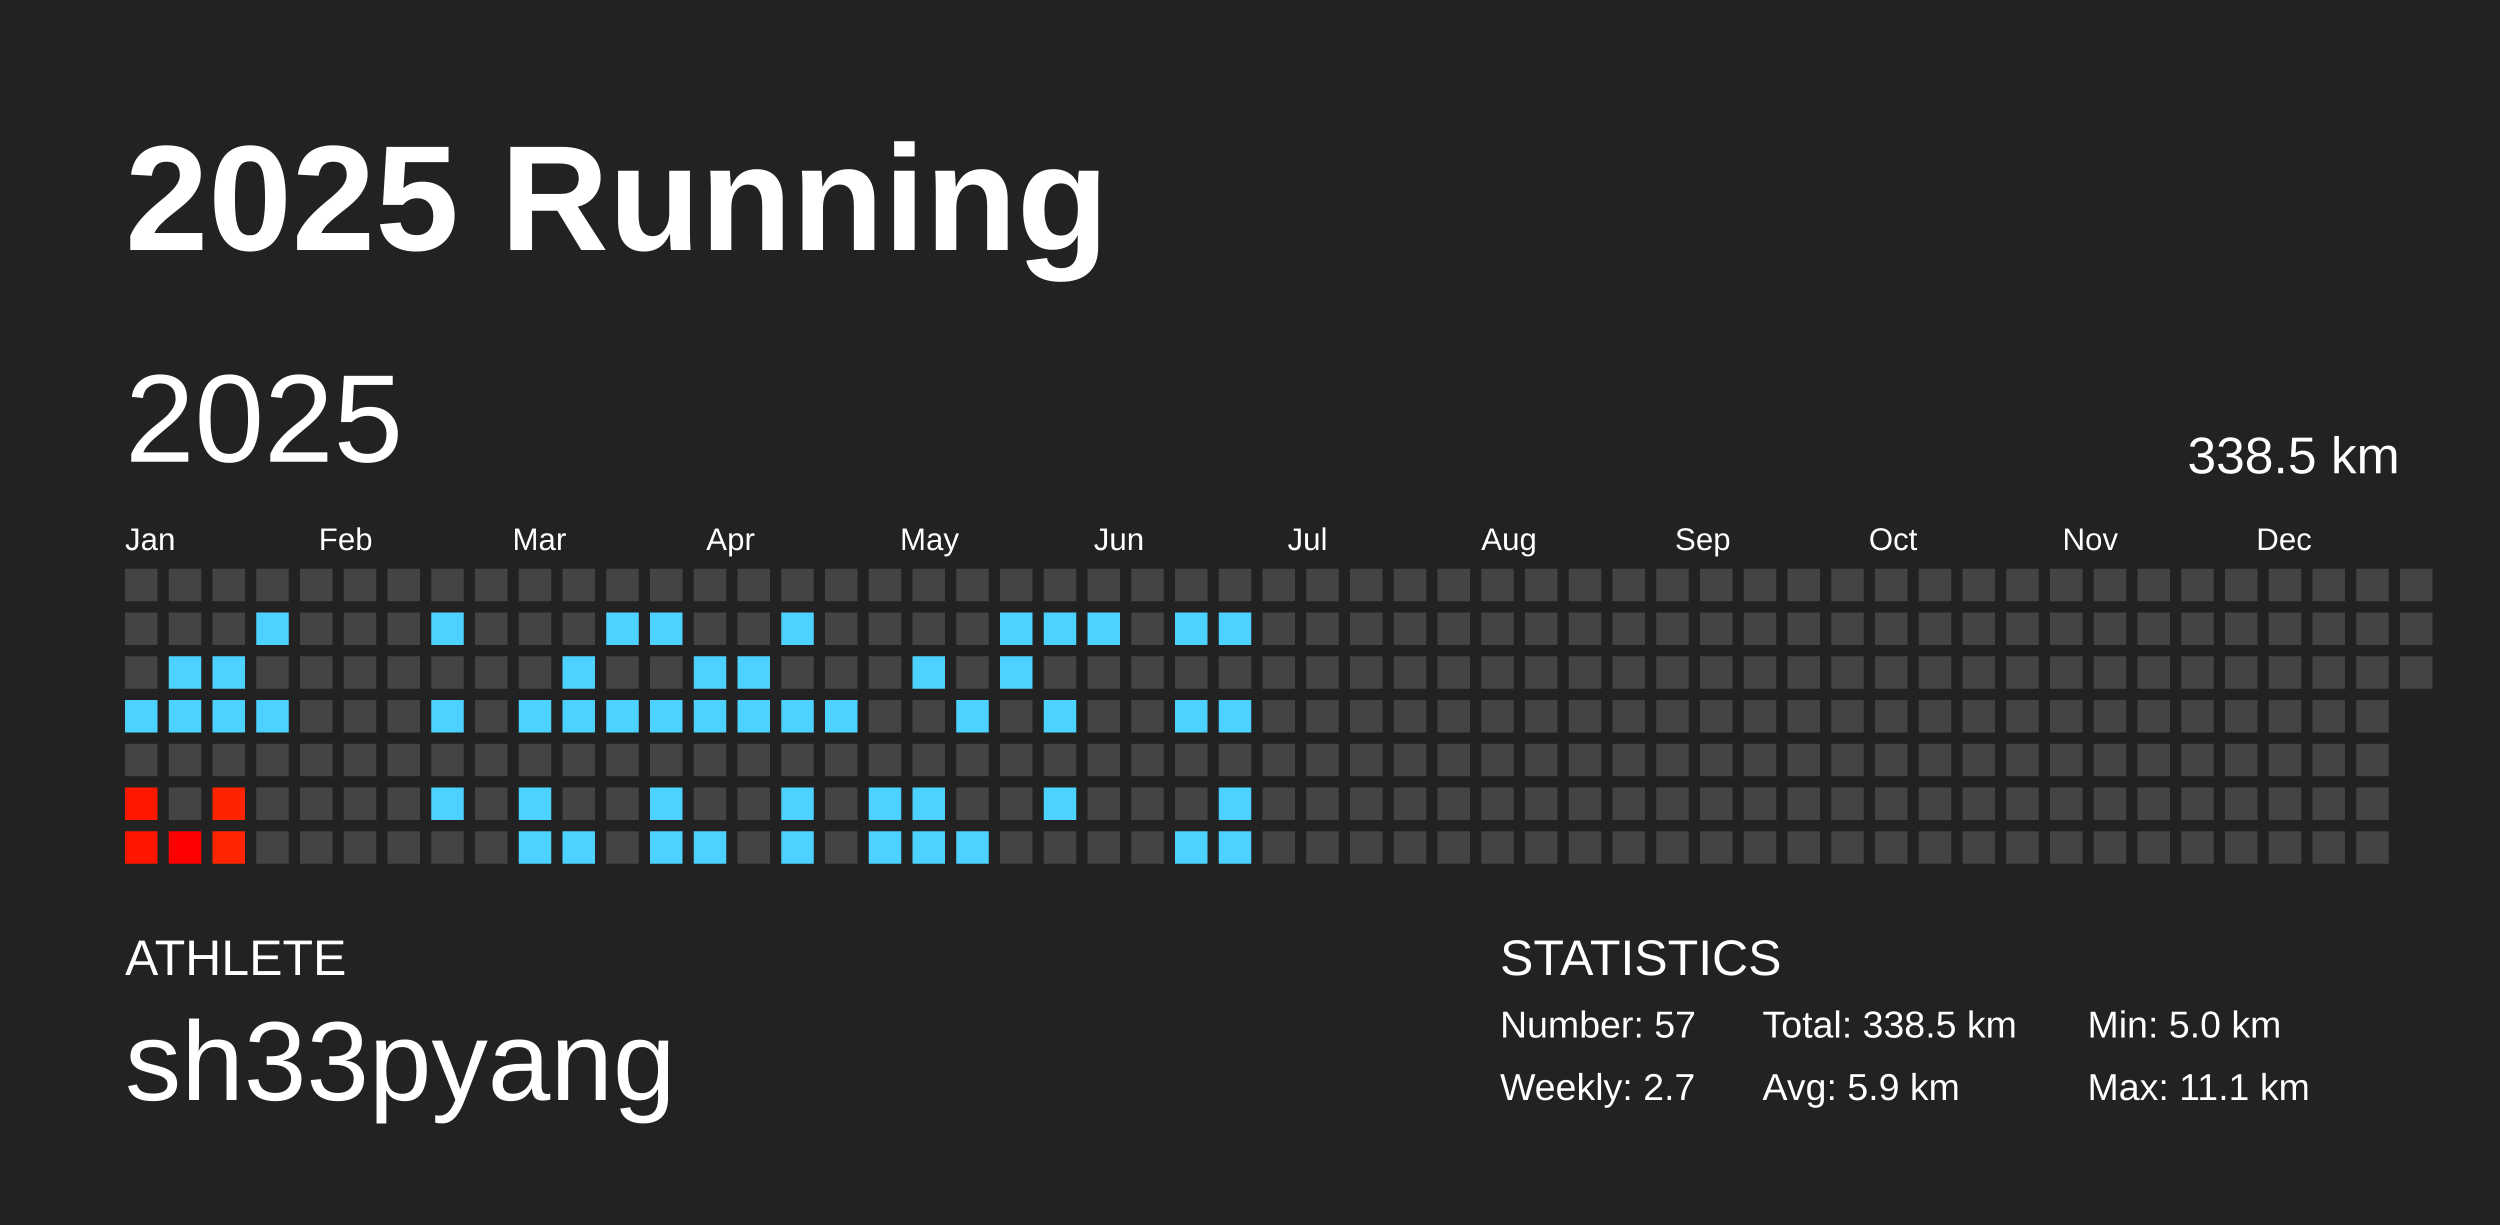
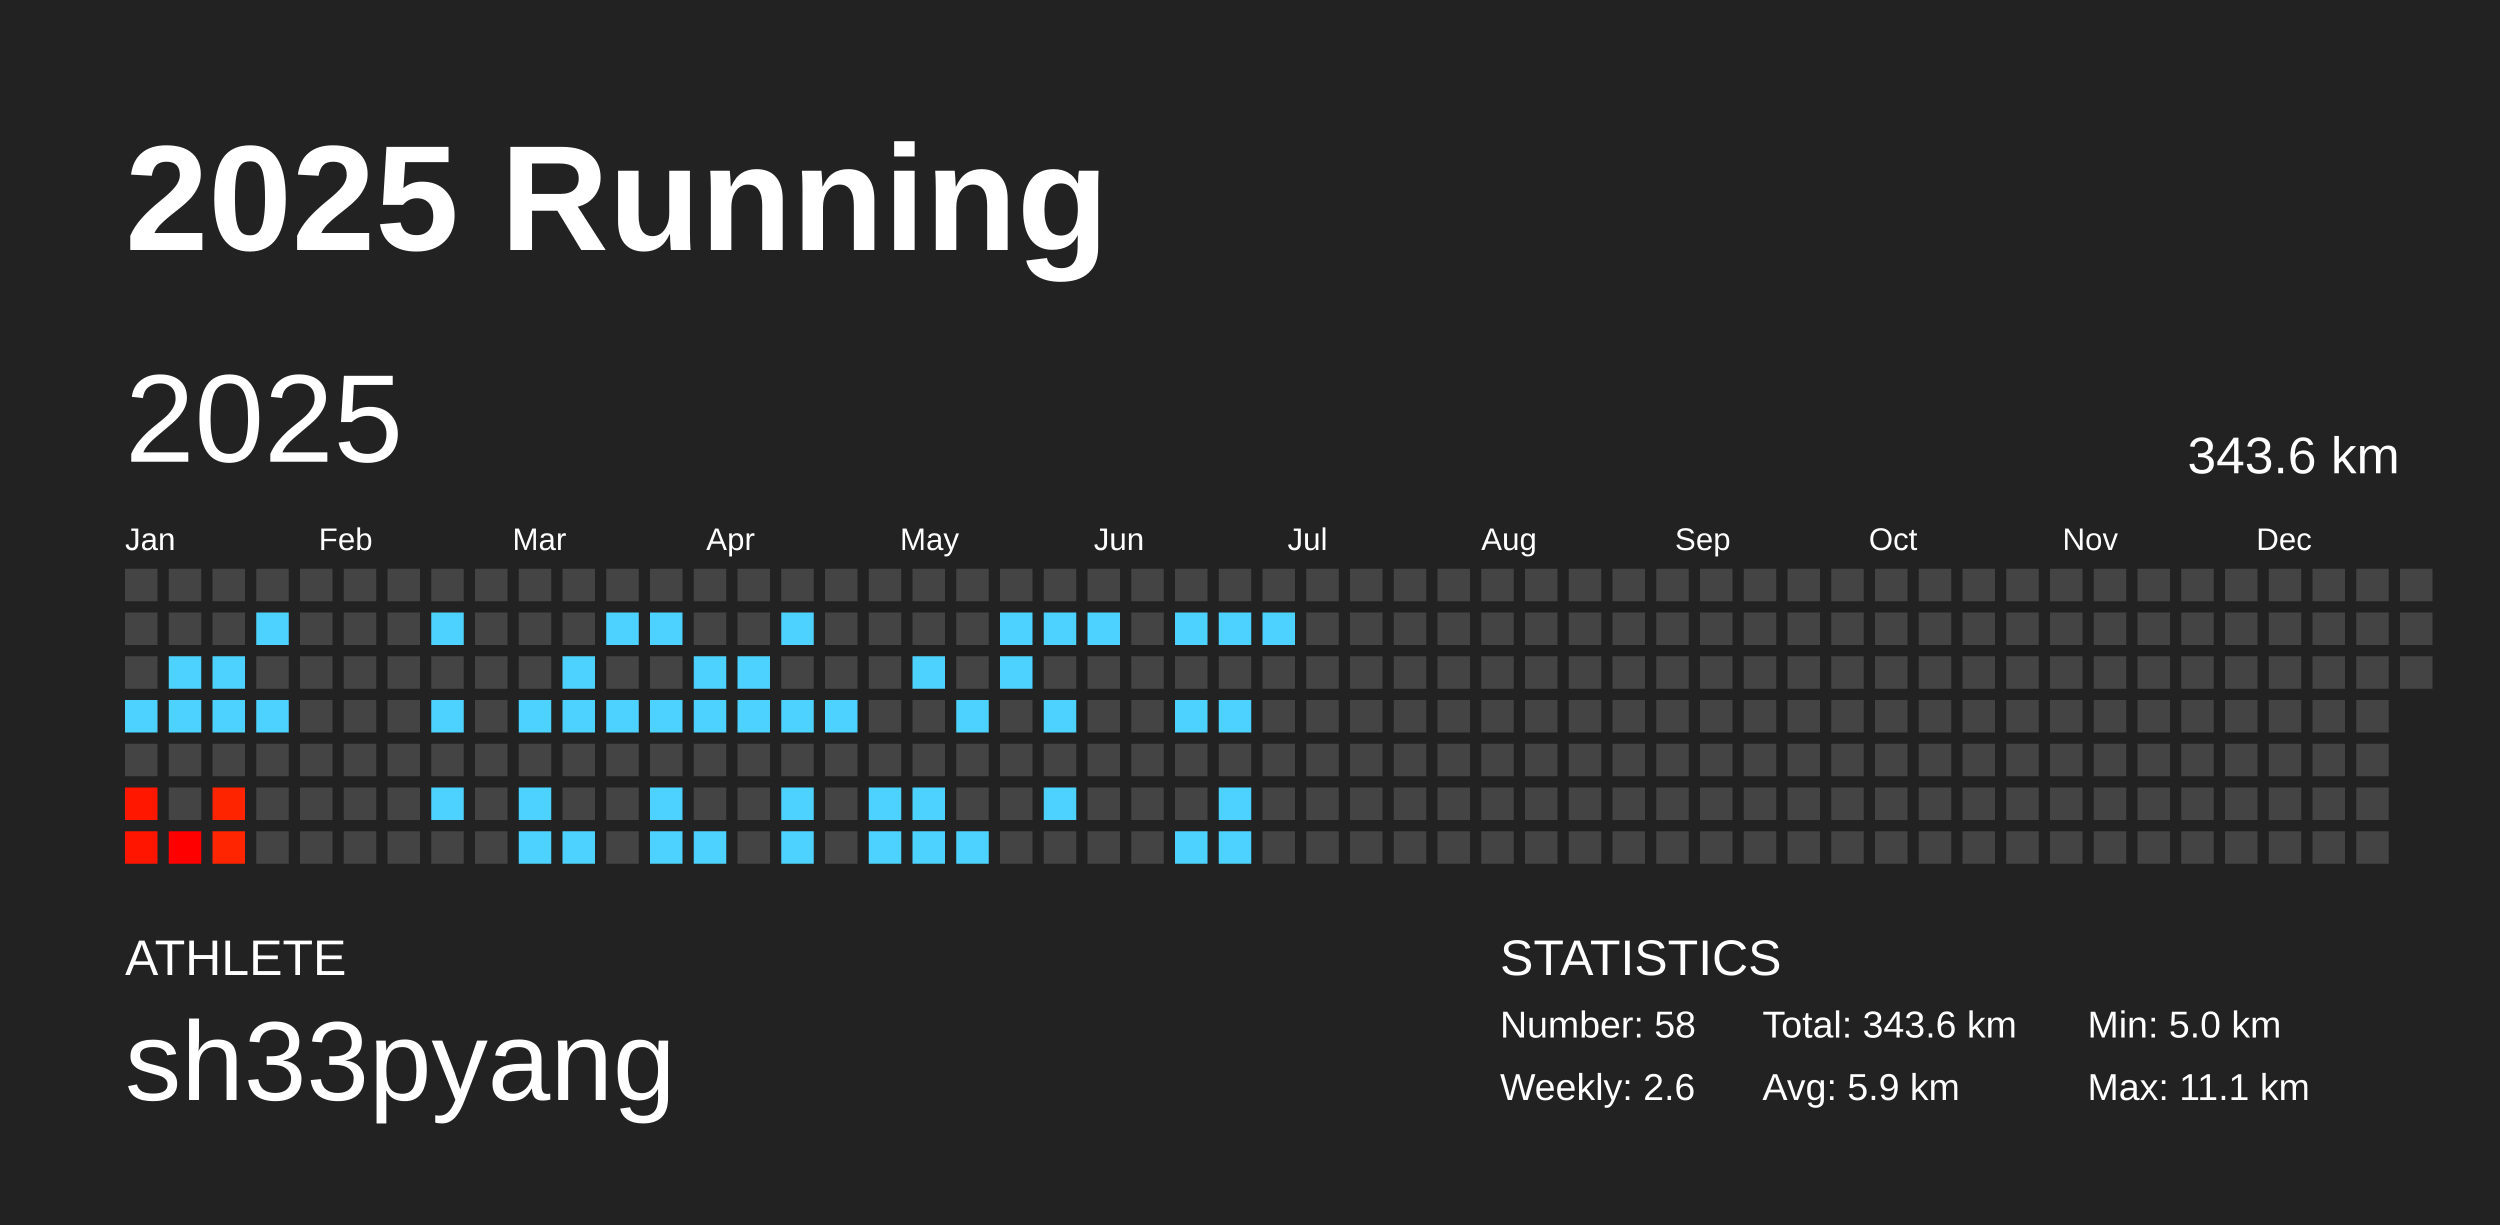
<svg xmlns="http://www.w3.org/2000/svg" baseProfile="full" height="98mm" version="1.1" viewBox="0,0,200,98" width="200mm">
  <defs />
  <rect fill="#222222" height="98" width="200" x="0" y="0" />
  <text fill="#FFFFFF" style="font-size:12px; font-family:Arial; font-weight:bold;" x="10" y="20">2025 Running</text>
  <text fill="#FFFFFF" style="font-size:4px; font-family:Arial" x="10" y="78">ATHLETE</text>
  <text fill="#FFFFFF" style="font-size:9px; font-family:Arial" x="10" y="88">sh33pyang</text>
  <text fill="#FFFFFF" style="font-size:4px; font-family:Arial" x="120" y="78">STATISTICS</text>
-   <text fill="#FFFFFF" style="font-size:3px; font-family:Arial" x="120" y="83">Number: 57</text>
-   <text fill="#FFFFFF" style="font-size:3px; font-family:Arial" x="120" y="88">Weekly: 2.7</text>
-   <text fill="#FFFFFF" style="font-size:3px; font-family:Arial" x="141" y="83">Total: 338.5 km</text>
+   <text fill="#FFFFFF" style="font-size:3px; font-family:Arial" x="120" y="83">Number: 58</text>
+   <text fill="#FFFFFF" style="font-size:3px; font-family:Arial" x="120" y="88">Weekly: 2.6</text>
+   <text fill="#FFFFFF" style="font-size:3px; font-family:Arial" x="141" y="83">Total: 343.6 km</text>
  <text fill="#FFFFFF" style="font-size:3px; font-family:Arial" x="141" y="88">Avg: 5.9 km</text>
  <text fill="#FFFFFF" style="font-size:3px; font-family:Arial" x="167" y="83">Min: 5.0 km</text>
  <text fill="#FFFFFF" style="font-size:3px; font-family:Arial" x="167" y="88">Max: 11.1 km</text>
  <text dominant-baseline="hanging" fill="#FFFFFF" style="font-size:10.0px; font-family:Arial;" x="10" y="30">2025</text>
-   <text dominant-baseline="hanging" fill="#FFFFFF" style="font-size:4.125px; font-family:Arial;" x="175" y="35">338.5 km</text>
+   <text dominant-baseline="hanging" fill="#FFFFFF" style="font-size:4.125px; font-family:Arial;" x="175" y="35">343.6 km</text>
  <text fill="#FFFFFF" style="font-size:2.5px; font-family:Arial" x="10.0" y="44">Jan</text>
  <text fill="#FFFFFF" style="font-size:2.5px; font-family:Arial" x="25.5" y="44">Feb</text>
  <text fill="#FFFFFF" style="font-size:2.5px; font-family:Arial" x="41.0" y="44">Mar</text>
  <text fill="#FFFFFF" style="font-size:2.5px; font-family:Arial" x="56.5" y="44">Apr</text>
  <text fill="#FFFFFF" style="font-size:2.5px; font-family:Arial" x="72.0" y="44">May</text>
  <text fill="#FFFFFF" style="font-size:2.5px; font-family:Arial" x="87.5" y="44">Jun</text>
  <text fill="#FFFFFF" style="font-size:2.5px; font-family:Arial" x="103.0" y="44">Jul</text>
  <text fill="#FFFFFF" style="font-size:2.5px; font-family:Arial" x="118.5" y="44">Aug</text>
  <text fill="#FFFFFF" style="font-size:2.5px; font-family:Arial" x="134.0" y="44">Sep</text>
  <text fill="#FFFFFF" style="font-size:2.5px; font-family:Arial" x="149.5" y="44">Oct</text>
  <text fill="#FFFFFF" style="font-size:2.5px; font-family:Arial" x="165.0" y="44">Nov</text>
  <text fill="#FFFFFF" style="font-size:2.5px; font-family:Arial" x="180.5" y="44">Dec</text>
  <rect fill="#444444" height="2.6" width="2.6" x="10.0" y="45.5" />
  <rect fill="#444444" height="2.6" width="2.6" x="10.0" y="49.0" />
  <rect fill="#444444" height="2.6" width="2.6" x="10.0" y="52.5" />
  <rect fill="#4dd2ff" height="2.6" width="2.6" x="10.0" y="56.0" />
  <rect fill="#444444" height="2.6" width="2.6" x="10.0" y="59.5" />
  <rect fill="#ff1700" height="2.6" width="2.6" x="10.0" y="63.0" />
  <rect fill="#ff1500" height="2.6" width="2.6" x="10.0" y="66.5" />
  <rect fill="#444444" height="2.6" width="2.6" x="13.5" y="45.5" />
  <rect fill="#444444" height="2.6" width="2.6" x="13.5" y="49.0" />
  <rect fill="#4dd2ff" height="2.6" width="2.6" x="13.5" y="52.5" />
  <rect fill="#4dd2ff" height="2.6" width="2.6" x="13.5" y="56.0" />
  <rect fill="#444444" height="2.6" width="2.6" x="13.5" y="59.5" />
  <rect fill="#444444" height="2.6" width="2.6" x="13.5" y="63.0" />
  <rect fill="#ff0000" height="2.6" width="2.6" x="13.5" y="66.5" />
  <rect fill="#444444" height="2.6" width="2.6" x="17.0" y="45.5" />
  <rect fill="#444444" height="2.6" width="2.6" x="17.0" y="49.0" />
  <rect fill="#4dd2ff" height="2.6" width="2.6" x="17.0" y="52.5" />
  <rect fill="#4dd2ff" height="2.6" width="2.6" x="17.0" y="56.0" />
  <rect fill="#444444" height="2.6" width="2.6" x="17.0" y="59.5" />
  <rect fill="#ff2400" height="2.6" width="2.6" x="17.0" y="63.0" />
  <rect fill="#ff2500" height="2.6" width="2.6" x="17.0" y="66.5" />
  <rect fill="#444444" height="2.6" width="2.6" x="20.5" y="45.5" />
  <rect fill="#4dd2ff" height="2.6" width="2.6" x="20.5" y="49.0" />
  <rect fill="#444444" height="2.6" width="2.6" x="20.5" y="52.5" />
  <rect fill="#4dd2ff" height="2.6" width="2.6" x="20.5" y="56.0" />
  <rect fill="#444444" height="2.6" width="2.6" x="20.5" y="59.5" />
  <rect fill="#444444" height="2.6" width="2.6" x="20.5" y="63.0" />
  <rect fill="#444444" height="2.6" width="2.6" x="20.5" y="66.5" />
  <rect fill="#444444" height="2.6" width="2.6" x="24.0" y="45.5" />
  <rect fill="#444444" height="2.6" width="2.6" x="24.0" y="49.0" />
  <rect fill="#444444" height="2.6" width="2.6" x="24.0" y="52.5" />
  <rect fill="#444444" height="2.6" width="2.6" x="24.0" y="56.0" />
  <rect fill="#444444" height="2.6" width="2.6" x="24.0" y="59.5" />
  <rect fill="#444444" height="2.6" width="2.6" x="24.0" y="63.0" />
  <rect fill="#444444" height="2.6" width="2.6" x="24.0" y="66.5" />
  <rect fill="#444444" height="2.6" width="2.6" x="27.5" y="45.5" />
  <rect fill="#444444" height="2.6" width="2.6" x="27.5" y="49.0" />
  <rect fill="#444444" height="2.6" width="2.6" x="27.5" y="52.5" />
  <rect fill="#444444" height="2.6" width="2.6" x="27.5" y="56.0" />
  <rect fill="#444444" height="2.6" width="2.6" x="27.5" y="59.5" />
  <rect fill="#444444" height="2.6" width="2.6" x="27.5" y="63.0" />
  <rect fill="#444444" height="2.6" width="2.6" x="27.5" y="66.5" />
  <rect fill="#444444" height="2.6" width="2.6" x="31.0" y="45.5" />
  <rect fill="#444444" height="2.6" width="2.6" x="31.0" y="49.0" />
  <rect fill="#444444" height="2.6" width="2.6" x="31.0" y="52.5" />
  <rect fill="#444444" height="2.6" width="2.6" x="31.0" y="56.0" />
  <rect fill="#444444" height="2.6" width="2.6" x="31.0" y="59.5" />
  <rect fill="#444444" height="2.6" width="2.6" x="31.0" y="63.0" />
  <rect fill="#444444" height="2.6" width="2.6" x="31.0" y="66.5" />
  <rect fill="#444444" height="2.6" width="2.6" x="34.5" y="45.5" />
  <rect fill="#4dd2ff" height="2.6" width="2.6" x="34.5" y="49.0" />
  <rect fill="#444444" height="2.6" width="2.6" x="34.5" y="52.5" />
  <rect fill="#4dd2ff" height="2.6" width="2.6" x="34.5" y="56.0" />
  <rect fill="#444444" height="2.6" width="2.6" x="34.5" y="59.5" />
  <rect fill="#4dd2ff" height="2.6" width="2.6" x="34.5" y="63.0" />
  <rect fill="#444444" height="2.6" width="2.6" x="34.5" y="66.5" />
  <rect fill="#444444" height="2.6" width="2.6" x="38.0" y="45.5" />
  <rect fill="#444444" height="2.6" width="2.6" x="38.0" y="49.0" />
  <rect fill="#444444" height="2.6" width="2.6" x="38.0" y="52.5" />
  <rect fill="#444444" height="2.6" width="2.6" x="38.0" y="56.0" />
  <rect fill="#444444" height="2.6" width="2.6" x="38.0" y="59.5" />
  <rect fill="#444444" height="2.6" width="2.6" x="38.0" y="63.0" />
  <rect fill="#444444" height="2.6" width="2.6" x="38.0" y="66.5" />
  <rect fill="#444444" height="2.6" width="2.6" x="41.5" y="45.5" />
  <rect fill="#444444" height="2.6" width="2.6" x="41.5" y="49.0" />
  <rect fill="#444444" height="2.6" width="2.6" x="41.5" y="52.5" />
  <rect fill="#4dd2ff" height="2.6" width="2.6" x="41.5" y="56.0" />
  <rect fill="#444444" height="2.6" width="2.6" x="41.5" y="59.5" />
  <rect fill="#4dd2ff" height="2.6" width="2.6" x="41.5" y="63.0" />
  <rect fill="#4dd2ff" height="2.6" width="2.6" x="41.5" y="66.5" />
  <rect fill="#444444" height="2.6" width="2.6" x="45.0" y="45.5" />
  <rect fill="#444444" height="2.6" width="2.6" x="45.0" y="49.0" />
  <rect fill="#4dd2ff" height="2.6" width="2.6" x="45.0" y="52.5" />
  <rect fill="#4dd2ff" height="2.6" width="2.6" x="45.0" y="56.0" />
  <rect fill="#444444" height="2.6" width="2.6" x="45.0" y="59.5" />
  <rect fill="#444444" height="2.6" width="2.6" x="45.0" y="63.0" />
  <rect fill="#4dd2ff" height="2.6" width="2.6" x="45.0" y="66.5" />
  <rect fill="#444444" height="2.6" width="2.6" x="48.5" y="45.5" />
  <rect fill="#4dd2ff" height="2.6" width="2.6" x="48.5" y="49.0" />
  <rect fill="#444444" height="2.6" width="2.6" x="48.5" y="52.5" />
  <rect fill="#4dd2ff" height="2.6" width="2.6" x="48.5" y="56.0" />
  <rect fill="#444444" height="2.6" width="2.6" x="48.5" y="59.5" />
  <rect fill="#444444" height="2.6" width="2.6" x="48.5" y="63.0" />
  <rect fill="#444444" height="2.6" width="2.6" x="48.5" y="66.5" />
  <rect fill="#444444" height="2.6" width="2.6" x="52.0" y="45.5" />
  <rect fill="#4dd2ff" height="2.6" width="2.6" x="52.0" y="49.0" />
  <rect fill="#444444" height="2.6" width="2.6" x="52.0" y="52.5" />
  <rect fill="#4dd2ff" height="2.6" width="2.6" x="52.0" y="56.0" />
  <rect fill="#444444" height="2.6" width="2.6" x="52.0" y="59.5" />
  <rect fill="#4dd2ff" height="2.6" width="2.6" x="52.0" y="63.0" />
  <rect fill="#4dd2ff" height="2.6" width="2.6" x="52.0" y="66.5" />
  <rect fill="#444444" height="2.6" width="2.6" x="55.5" y="45.5" />
  <rect fill="#444444" height="2.6" width="2.6" x="55.5" y="49.0" />
  <rect fill="#4dd2ff" height="2.6" width="2.6" x="55.5" y="52.5" />
  <rect fill="#4dd2ff" height="2.6" width="2.6" x="55.5" y="56.0" />
  <rect fill="#444444" height="2.6" width="2.6" x="55.5" y="59.5" />
  <rect fill="#444444" height="2.6" width="2.6" x="55.5" y="63.0" />
  <rect fill="#4dd2ff" height="2.6" width="2.6" x="55.5" y="66.5" />
  <rect fill="#444444" height="2.6" width="2.6" x="59.0" y="45.5" />
  <rect fill="#444444" height="2.6" width="2.6" x="59.0" y="49.0" />
  <rect fill="#4dd2ff" height="2.6" width="2.6" x="59.0" y="52.5" />
  <rect fill="#4dd2ff" height="2.6" width="2.6" x="59.0" y="56.0" />
  <rect fill="#444444" height="2.6" width="2.6" x="59.0" y="59.5" />
  <rect fill="#444444" height="2.6" width="2.6" x="59.0" y="63.0" />
  <rect fill="#444444" height="2.6" width="2.6" x="59.0" y="66.5" />
  <rect fill="#444444" height="2.6" width="2.6" x="62.5" y="45.5" />
  <rect fill="#4dd2ff" height="2.6" width="2.6" x="62.5" y="49.0" />
  <rect fill="#444444" height="2.6" width="2.6" x="62.5" y="52.5" />
  <rect fill="#4dd2ff" height="2.6" width="2.6" x="62.5" y="56.0" />
  <rect fill="#444444" height="2.6" width="2.6" x="62.5" y="59.5" />
  <rect fill="#4dd2ff" height="2.6" width="2.6" x="62.5" y="63.0" />
  <rect fill="#4dd2ff" height="2.6" width="2.6" x="62.5" y="66.5" />
  <rect fill="#444444" height="2.6" width="2.6" x="66.0" y="45.5" />
  <rect fill="#444444" height="2.6" width="2.6" x="66.0" y="49.0" />
  <rect fill="#444444" height="2.6" width="2.6" x="66.0" y="52.5" />
  <rect fill="#4dd2ff" height="2.6" width="2.6" x="66.0" y="56.0" />
  <rect fill="#444444" height="2.6" width="2.6" x="66.0" y="59.5" />
  <rect fill="#444444" height="2.6" width="2.6" x="66.0" y="63.0" />
  <rect fill="#444444" height="2.6" width="2.6" x="66.0" y="66.5" />
  <rect fill="#444444" height="2.6" width="2.6" x="69.5" y="45.5" />
  <rect fill="#444444" height="2.6" width="2.6" x="69.5" y="49.0" />
  <rect fill="#444444" height="2.6" width="2.6" x="69.5" y="52.5" />
  <rect fill="#444444" height="2.6" width="2.6" x="69.5" y="56.0" />
  <rect fill="#444444" height="2.6" width="2.6" x="69.5" y="59.5" />
  <rect fill="#4dd2ff" height="2.6" width="2.6" x="69.5" y="63.0" />
  <rect fill="#4dd2ff" height="2.6" width="2.6" x="69.5" y="66.5" />
  <rect fill="#444444" height="2.6" width="2.6" x="73.0" y="45.5" />
  <rect fill="#444444" height="2.6" width="2.6" x="73.0" y="49.0" />
  <rect fill="#4dd2ff" height="2.6" width="2.6" x="73.0" y="52.5" />
  <rect fill="#444444" height="2.6" width="2.6" x="73.0" y="56.0" />
  <rect fill="#444444" height="2.6" width="2.6" x="73.0" y="59.5" />
  <rect fill="#4dd2ff" height="2.6" width="2.6" x="73.0" y="63.0" />
  <rect fill="#4dd2ff" height="2.6" width="2.6" x="73.0" y="66.5" />
  <rect fill="#444444" height="2.6" width="2.6" x="76.5" y="45.5" />
  <rect fill="#444444" height="2.6" width="2.6" x="76.5" y="49.0" />
  <rect fill="#444444" height="2.6" width="2.6" x="76.5" y="52.5" />
  <rect fill="#4dd2ff" height="2.6" width="2.6" x="76.5" y="56.0" />
  <rect fill="#444444" height="2.6" width="2.6" x="76.5" y="59.5" />
  <rect fill="#444444" height="2.6" width="2.6" x="76.5" y="63.0" />
  <rect fill="#4dd2ff" height="2.6" width="2.6" x="76.5" y="66.5" />
  <rect fill="#444444" height="2.6" width="2.6" x="80.0" y="45.5" />
  <rect fill="#4dd2ff" height="2.6" width="2.6" x="80.0" y="49.0" />
  <rect fill="#4dd2ff" height="2.6" width="2.6" x="80.0" y="52.5" />
  <rect fill="#444444" height="2.6" width="2.6" x="80.0" y="56.0" />
  <rect fill="#444444" height="2.6" width="2.6" x="80.0" y="59.5" />
  <rect fill="#444444" height="2.6" width="2.6" x="80.0" y="63.0" />
  <rect fill="#444444" height="2.6" width="2.6" x="80.0" y="66.5" />
  <rect fill="#444444" height="2.6" width="2.6" x="83.5" y="45.5" />
  <rect fill="#4dd2ff" height="2.6" width="2.6" x="83.5" y="49.0" />
  <rect fill="#444444" height="2.6" width="2.6" x="83.5" y="52.5" />
  <rect fill="#4dd2ff" height="2.6" width="2.6" x="83.5" y="56.0" />
  <rect fill="#444444" height="2.6" width="2.6" x="83.5" y="59.5" />
  <rect fill="#4dd2ff" height="2.6" width="2.6" x="83.5" y="63.0" />
  <rect fill="#444444" height="2.6" width="2.6" x="83.5" y="66.5" />
  <rect fill="#444444" height="2.6" width="2.6" x="87.0" y="45.5" />
  <rect fill="#4dd2ff" height="2.6" width="2.6" x="87.0" y="49.0" />
  <rect fill="#444444" height="2.6" width="2.6" x="87.0" y="52.5" />
  <rect fill="#444444" height="2.6" width="2.6" x="87.0" y="56.0" />
  <rect fill="#444444" height="2.6" width="2.6" x="87.0" y="59.5" />
  <rect fill="#444444" height="2.6" width="2.6" x="87.0" y="63.0" />
  <rect fill="#444444" height="2.6" width="2.6" x="87.0" y="66.5" />
  <rect fill="#444444" height="2.6" width="2.6" x="90.5" y="45.5" />
  <rect fill="#444444" height="2.6" width="2.6" x="90.5" y="49.0" />
  <rect fill="#444444" height="2.6" width="2.6" x="90.5" y="52.5" />
  <rect fill="#444444" height="2.6" width="2.6" x="90.5" y="56.0" />
  <rect fill="#444444" height="2.6" width="2.6" x="90.5" y="59.5" />
  <rect fill="#444444" height="2.6" width="2.6" x="90.5" y="63.0" />
  <rect fill="#444444" height="2.6" width="2.6" x="90.5" y="66.5" />
  <rect fill="#444444" height="2.6" width="2.6" x="94.0" y="45.5" />
  <rect fill="#4dd2ff" height="2.6" width="2.6" x="94.0" y="49.0" />
  <rect fill="#444444" height="2.6" width="2.6" x="94.0" y="52.5" />
  <rect fill="#4dd2ff" height="2.6" width="2.6" x="94.0" y="56.0" />
  <rect fill="#444444" height="2.6" width="2.6" x="94.0" y="59.5" />
  <rect fill="#444444" height="2.6" width="2.6" x="94.0" y="63.0" />
  <rect fill="#4dd2ff" height="2.6" width="2.6" x="94.0" y="66.5" />
  <rect fill="#444444" height="2.6" width="2.6" x="97.5" y="45.5" />
  <rect fill="#4dd2ff" height="2.6" width="2.6" x="97.5" y="49.0" />
  <rect fill="#444444" height="2.6" width="2.6" x="97.5" y="52.5" />
  <rect fill="#4dd2ff" height="2.6" width="2.6" x="97.5" y="56.0" />
  <rect fill="#444444" height="2.6" width="2.6" x="97.5" y="59.5" />
  <rect fill="#4dd2ff" height="2.6" width="2.6" x="97.5" y="63.0" />
  <rect fill="#4dd2ff" height="2.6" width="2.6" x="97.5" y="66.5" />
  <rect fill="#444444" height="2.6" width="2.6" x="101.0" y="45.5" />
-   <rect fill="#444444" height="2.6" width="2.6" x="101.0" y="49.0" />
+   <rect fill="#4dd2ff" height="2.6" width="2.6" x="101.0" y="49.0" />
  <rect fill="#444444" height="2.6" width="2.6" x="101.0" y="52.5" />
  <rect fill="#444444" height="2.6" width="2.6" x="101.0" y="56.0" />
  <rect fill="#444444" height="2.6" width="2.6" x="101.0" y="59.5" />
  <rect fill="#444444" height="2.6" width="2.6" x="101.0" y="63.0" />
  <rect fill="#444444" height="2.6" width="2.6" x="101.0" y="66.5" />
  <rect fill="#444444" height="2.6" width="2.6" x="104.5" y="45.5" />
  <rect fill="#444444" height="2.6" width="2.6" x="104.5" y="49.0" />
  <rect fill="#444444" height="2.6" width="2.6" x="104.5" y="52.5" />
  <rect fill="#444444" height="2.6" width="2.6" x="104.5" y="56.0" />
  <rect fill="#444444" height="2.6" width="2.6" x="104.5" y="59.5" />
  <rect fill="#444444" height="2.6" width="2.6" x="104.5" y="63.0" />
  <rect fill="#444444" height="2.6" width="2.6" x="104.5" y="66.5" />
  <rect fill="#444444" height="2.6" width="2.6" x="108.0" y="45.5" />
  <rect fill="#444444" height="2.6" width="2.6" x="108.0" y="49.0" />
  <rect fill="#444444" height="2.6" width="2.6" x="108.0" y="52.5" />
  <rect fill="#444444" height="2.6" width="2.6" x="108.0" y="56.0" />
  <rect fill="#444444" height="2.6" width="2.6" x="108.0" y="59.5" />
  <rect fill="#444444" height="2.6" width="2.6" x="108.0" y="63.0" />
  <rect fill="#444444" height="2.6" width="2.6" x="108.0" y="66.5" />
  <rect fill="#444444" height="2.6" width="2.6" x="111.5" y="45.5" />
  <rect fill="#444444" height="2.6" width="2.6" x="111.5" y="49.0" />
  <rect fill="#444444" height="2.6" width="2.6" x="111.5" y="52.5" />
  <rect fill="#444444" height="2.6" width="2.6" x="111.5" y="56.0" />
  <rect fill="#444444" height="2.6" width="2.6" x="111.5" y="59.5" />
  <rect fill="#444444" height="2.6" width="2.6" x="111.5" y="63.0" />
  <rect fill="#444444" height="2.6" width="2.6" x="111.5" y="66.5" />
  <rect fill="#444444" height="2.6" width="2.6" x="115.0" y="45.5" />
  <rect fill="#444444" height="2.6" width="2.6" x="115.0" y="49.0" />
  <rect fill="#444444" height="2.6" width="2.6" x="115.0" y="52.5" />
  <rect fill="#444444" height="2.6" width="2.6" x="115.0" y="56.0" />
  <rect fill="#444444" height="2.6" width="2.6" x="115.0" y="59.5" />
  <rect fill="#444444" height="2.6" width="2.6" x="115.0" y="63.0" />
  <rect fill="#444444" height="2.6" width="2.6" x="115.0" y="66.5" />
  <rect fill="#444444" height="2.6" width="2.6" x="118.5" y="45.5" />
  <rect fill="#444444" height="2.6" width="2.6" x="118.5" y="49.0" />
  <rect fill="#444444" height="2.6" width="2.6" x="118.5" y="52.5" />
  <rect fill="#444444" height="2.6" width="2.6" x="118.5" y="56.0" />
  <rect fill="#444444" height="2.6" width="2.6" x="118.5" y="59.5" />
  <rect fill="#444444" height="2.6" width="2.6" x="118.5" y="63.0" />
  <rect fill="#444444" height="2.6" width="2.6" x="118.5" y="66.5" />
  <rect fill="#444444" height="2.6" width="2.6" x="122.0" y="45.5" />
  <rect fill="#444444" height="2.6" width="2.6" x="122.0" y="49.0" />
  <rect fill="#444444" height="2.6" width="2.6" x="122.0" y="52.5" />
  <rect fill="#444444" height="2.6" width="2.6" x="122.0" y="56.0" />
  <rect fill="#444444" height="2.6" width="2.6" x="122.0" y="59.5" />
  <rect fill="#444444" height="2.6" width="2.6" x="122.0" y="63.0" />
  <rect fill="#444444" height="2.6" width="2.6" x="122.0" y="66.5" />
  <rect fill="#444444" height="2.6" width="2.6" x="125.5" y="45.5" />
  <rect fill="#444444" height="2.6" width="2.6" x="125.5" y="49.0" />
  <rect fill="#444444" height="2.6" width="2.6" x="125.5" y="52.5" />
  <rect fill="#444444" height="2.6" width="2.6" x="125.5" y="56.0" />
  <rect fill="#444444" height="2.6" width="2.6" x="125.5" y="59.5" />
  <rect fill="#444444" height="2.6" width="2.6" x="125.5" y="63.0" />
  <rect fill="#444444" height="2.6" width="2.6" x="125.5" y="66.5" />
  <rect fill="#444444" height="2.6" width="2.6" x="129.0" y="45.5" />
  <rect fill="#444444" height="2.6" width="2.6" x="129.0" y="49.0" />
  <rect fill="#444444" height="2.6" width="2.6" x="129.0" y="52.5" />
  <rect fill="#444444" height="2.6" width="2.6" x="129.0" y="56.0" />
  <rect fill="#444444" height="2.6" width="2.6" x="129.0" y="59.5" />
  <rect fill="#444444" height="2.6" width="2.6" x="129.0" y="63.0" />
  <rect fill="#444444" height="2.6" width="2.6" x="129.0" y="66.5" />
  <rect fill="#444444" height="2.6" width="2.6" x="132.5" y="45.5" />
  <rect fill="#444444" height="2.6" width="2.6" x="132.5" y="49.0" />
  <rect fill="#444444" height="2.6" width="2.6" x="132.5" y="52.5" />
  <rect fill="#444444" height="2.6" width="2.6" x="132.5" y="56.0" />
  <rect fill="#444444" height="2.6" width="2.6" x="132.5" y="59.5" />
  <rect fill="#444444" height="2.6" width="2.6" x="132.5" y="63.0" />
  <rect fill="#444444" height="2.6" width="2.6" x="132.5" y="66.5" />
  <rect fill="#444444" height="2.6" width="2.6" x="136.0" y="45.5" />
  <rect fill="#444444" height="2.6" width="2.6" x="136.0" y="49.0" />
  <rect fill="#444444" height="2.6" width="2.6" x="136.0" y="52.5" />
  <rect fill="#444444" height="2.6" width="2.6" x="136.0" y="56.0" />
  <rect fill="#444444" height="2.6" width="2.6" x="136.0" y="59.5" />
  <rect fill="#444444" height="2.6" width="2.6" x="136.0" y="63.0" />
  <rect fill="#444444" height="2.6" width="2.6" x="136.0" y="66.5" />
  <rect fill="#444444" height="2.6" width="2.6" x="139.5" y="45.5" />
  <rect fill="#444444" height="2.6" width="2.6" x="139.5" y="49.0" />
  <rect fill="#444444" height="2.6" width="2.6" x="139.5" y="52.5" />
  <rect fill="#444444" height="2.6" width="2.6" x="139.5" y="56.0" />
  <rect fill="#444444" height="2.6" width="2.6" x="139.5" y="59.5" />
  <rect fill="#444444" height="2.6" width="2.6" x="139.5" y="63.0" />
  <rect fill="#444444" height="2.6" width="2.6" x="139.5" y="66.5" />
  <rect fill="#444444" height="2.6" width="2.6" x="143.0" y="45.5" />
  <rect fill="#444444" height="2.6" width="2.6" x="143.0" y="49.0" />
  <rect fill="#444444" height="2.6" width="2.6" x="143.0" y="52.5" />
  <rect fill="#444444" height="2.6" width="2.6" x="143.0" y="56.0" />
  <rect fill="#444444" height="2.6" width="2.6" x="143.0" y="59.5" />
  <rect fill="#444444" height="2.6" width="2.6" x="143.0" y="63.0" />
  <rect fill="#444444" height="2.6" width="2.6" x="143.0" y="66.5" />
  <rect fill="#444444" height="2.6" width="2.6" x="146.5" y="45.5" />
  <rect fill="#444444" height="2.6" width="2.6" x="146.5" y="49.0" />
  <rect fill="#444444" height="2.6" width="2.6" x="146.5" y="52.5" />
  <rect fill="#444444" height="2.6" width="2.6" x="146.5" y="56.0" />
  <rect fill="#444444" height="2.6" width="2.6" x="146.5" y="59.5" />
  <rect fill="#444444" height="2.6" width="2.6" x="146.5" y="63.0" />
  <rect fill="#444444" height="2.6" width="2.6" x="146.5" y="66.5" />
  <rect fill="#444444" height="2.6" width="2.6" x="150.0" y="45.5" />
  <rect fill="#444444" height="2.6" width="2.6" x="150.0" y="49.0" />
  <rect fill="#444444" height="2.6" width="2.6" x="150.0" y="52.5" />
  <rect fill="#444444" height="2.6" width="2.6" x="150.0" y="56.0" />
  <rect fill="#444444" height="2.6" width="2.6" x="150.0" y="59.5" />
  <rect fill="#444444" height="2.6" width="2.6" x="150.0" y="63.0" />
  <rect fill="#444444" height="2.6" width="2.6" x="150.0" y="66.5" />
  <rect fill="#444444" height="2.6" width="2.6" x="153.5" y="45.5" />
  <rect fill="#444444" height="2.6" width="2.6" x="153.5" y="49.0" />
  <rect fill="#444444" height="2.6" width="2.6" x="153.5" y="52.5" />
  <rect fill="#444444" height="2.6" width="2.6" x="153.5" y="56.0" />
  <rect fill="#444444" height="2.6" width="2.6" x="153.5" y="59.5" />
  <rect fill="#444444" height="2.6" width="2.6" x="153.5" y="63.0" />
  <rect fill="#444444" height="2.6" width="2.6" x="153.5" y="66.5" />
  <rect fill="#444444" height="2.6" width="2.6" x="157.0" y="45.5" />
  <rect fill="#444444" height="2.6" width="2.6" x="157.0" y="49.0" />
  <rect fill="#444444" height="2.6" width="2.6" x="157.0" y="52.5" />
  <rect fill="#444444" height="2.6" width="2.6" x="157.0" y="56.0" />
  <rect fill="#444444" height="2.6" width="2.6" x="157.0" y="59.5" />
  <rect fill="#444444" height="2.6" width="2.6" x="157.0" y="63.0" />
  <rect fill="#444444" height="2.6" width="2.6" x="157.0" y="66.5" />
  <rect fill="#444444" height="2.6" width="2.6" x="160.5" y="45.5" />
  <rect fill="#444444" height="2.6" width="2.6" x="160.5" y="49.0" />
  <rect fill="#444444" height="2.6" width="2.6" x="160.5" y="52.5" />
  <rect fill="#444444" height="2.6" width="2.6" x="160.5" y="56.0" />
  <rect fill="#444444" height="2.6" width="2.6" x="160.5" y="59.5" />
  <rect fill="#444444" height="2.6" width="2.6" x="160.5" y="63.0" />
  <rect fill="#444444" height="2.6" width="2.6" x="160.5" y="66.5" />
  <rect fill="#444444" height="2.6" width="2.6" x="164.0" y="45.5" />
  <rect fill="#444444" height="2.6" width="2.6" x="164.0" y="49.0" />
  <rect fill="#444444" height="2.6" width="2.6" x="164.0" y="52.5" />
  <rect fill="#444444" height="2.6" width="2.6" x="164.0" y="56.0" />
  <rect fill="#444444" height="2.6" width="2.6" x="164.0" y="59.5" />
  <rect fill="#444444" height="2.6" width="2.6" x="164.0" y="63.0" />
  <rect fill="#444444" height="2.6" width="2.6" x="164.0" y="66.5" />
  <rect fill="#444444" height="2.6" width="2.6" x="167.5" y="45.5" />
  <rect fill="#444444" height="2.6" width="2.6" x="167.5" y="49.0" />
  <rect fill="#444444" height="2.6" width="2.6" x="167.5" y="52.5" />
  <rect fill="#444444" height="2.6" width="2.6" x="167.5" y="56.0" />
  <rect fill="#444444" height="2.6" width="2.6" x="167.5" y="59.5" />
  <rect fill="#444444" height="2.6" width="2.6" x="167.5" y="63.0" />
  <rect fill="#444444" height="2.6" width="2.6" x="167.5" y="66.5" />
  <rect fill="#444444" height="2.6" width="2.6" x="171.0" y="45.5" />
  <rect fill="#444444" height="2.6" width="2.6" x="171.0" y="49.0" />
  <rect fill="#444444" height="2.6" width="2.6" x="171.0" y="52.5" />
  <rect fill="#444444" height="2.6" width="2.6" x="171.0" y="56.0" />
  <rect fill="#444444" height="2.6" width="2.6" x="171.0" y="59.5" />
  <rect fill="#444444" height="2.6" width="2.6" x="171.0" y="63.0" />
  <rect fill="#444444" height="2.6" width="2.6" x="171.0" y="66.5" />
  <rect fill="#444444" height="2.6" width="2.6" x="174.5" y="45.5" />
  <rect fill="#444444" height="2.6" width="2.6" x="174.5" y="49.0" />
  <rect fill="#444444" height="2.6" width="2.6" x="174.5" y="52.5" />
  <rect fill="#444444" height="2.6" width="2.6" x="174.5" y="56.0" />
  <rect fill="#444444" height="2.6" width="2.6" x="174.5" y="59.5" />
  <rect fill="#444444" height="2.6" width="2.6" x="174.5" y="63.0" />
  <rect fill="#444444" height="2.6" width="2.6" x="174.5" y="66.5" />
  <rect fill="#444444" height="2.6" width="2.6" x="178.0" y="45.5" />
  <rect fill="#444444" height="2.6" width="2.6" x="178.0" y="49.0" />
  <rect fill="#444444" height="2.6" width="2.6" x="178.0" y="52.5" />
  <rect fill="#444444" height="2.6" width="2.6" x="178.0" y="56.0" />
  <rect fill="#444444" height="2.6" width="2.6" x="178.0" y="59.5" />
  <rect fill="#444444" height="2.6" width="2.6" x="178.0" y="63.0" />
  <rect fill="#444444" height="2.6" width="2.6" x="178.0" y="66.5" />
  <rect fill="#444444" height="2.6" width="2.6" x="181.5" y="45.5" />
  <rect fill="#444444" height="2.6" width="2.6" x="181.5" y="49.0" />
  <rect fill="#444444" height="2.6" width="2.6" x="181.5" y="52.5" />
  <rect fill="#444444" height="2.6" width="2.6" x="181.5" y="56.0" />
  <rect fill="#444444" height="2.6" width="2.6" x="181.5" y="59.5" />
  <rect fill="#444444" height="2.6" width="2.6" x="181.5" y="63.0" />
  <rect fill="#444444" height="2.6" width="2.6" x="181.5" y="66.5" />
  <rect fill="#444444" height="2.6" width="2.6" x="185.0" y="45.5" />
  <rect fill="#444444" height="2.6" width="2.6" x="185.0" y="49.0" />
  <rect fill="#444444" height="2.6" width="2.6" x="185.0" y="52.5" />
  <rect fill="#444444" height="2.6" width="2.6" x="185.0" y="56.0" />
  <rect fill="#444444" height="2.6" width="2.6" x="185.0" y="59.5" />
  <rect fill="#444444" height="2.6" width="2.6" x="185.0" y="63.0" />
  <rect fill="#444444" height="2.6" width="2.6" x="185.0" y="66.5" />
  <rect fill="#444444" height="2.6" width="2.6" x="188.5" y="45.5" />
  <rect fill="#444444" height="2.6" width="2.6" x="188.5" y="49.0" />
  <rect fill="#444444" height="2.6" width="2.6" x="188.5" y="52.5" />
  <rect fill="#444444" height="2.6" width="2.6" x="188.5" y="56.0" />
  <rect fill="#444444" height="2.6" width="2.6" x="188.5" y="59.5" />
  <rect fill="#444444" height="2.6" width="2.6" x="188.5" y="63.0" />
  <rect fill="#444444" height="2.6" width="2.6" x="188.5" y="66.5" />
  <rect fill="#444444" height="2.6" width="2.6" x="192.0" y="45.5" />
  <rect fill="#444444" height="2.6" width="2.6" x="192.0" y="49.0" />
  <rect fill="#444444" height="2.6" width="2.6" x="192.0" y="52.5" />
</svg>
